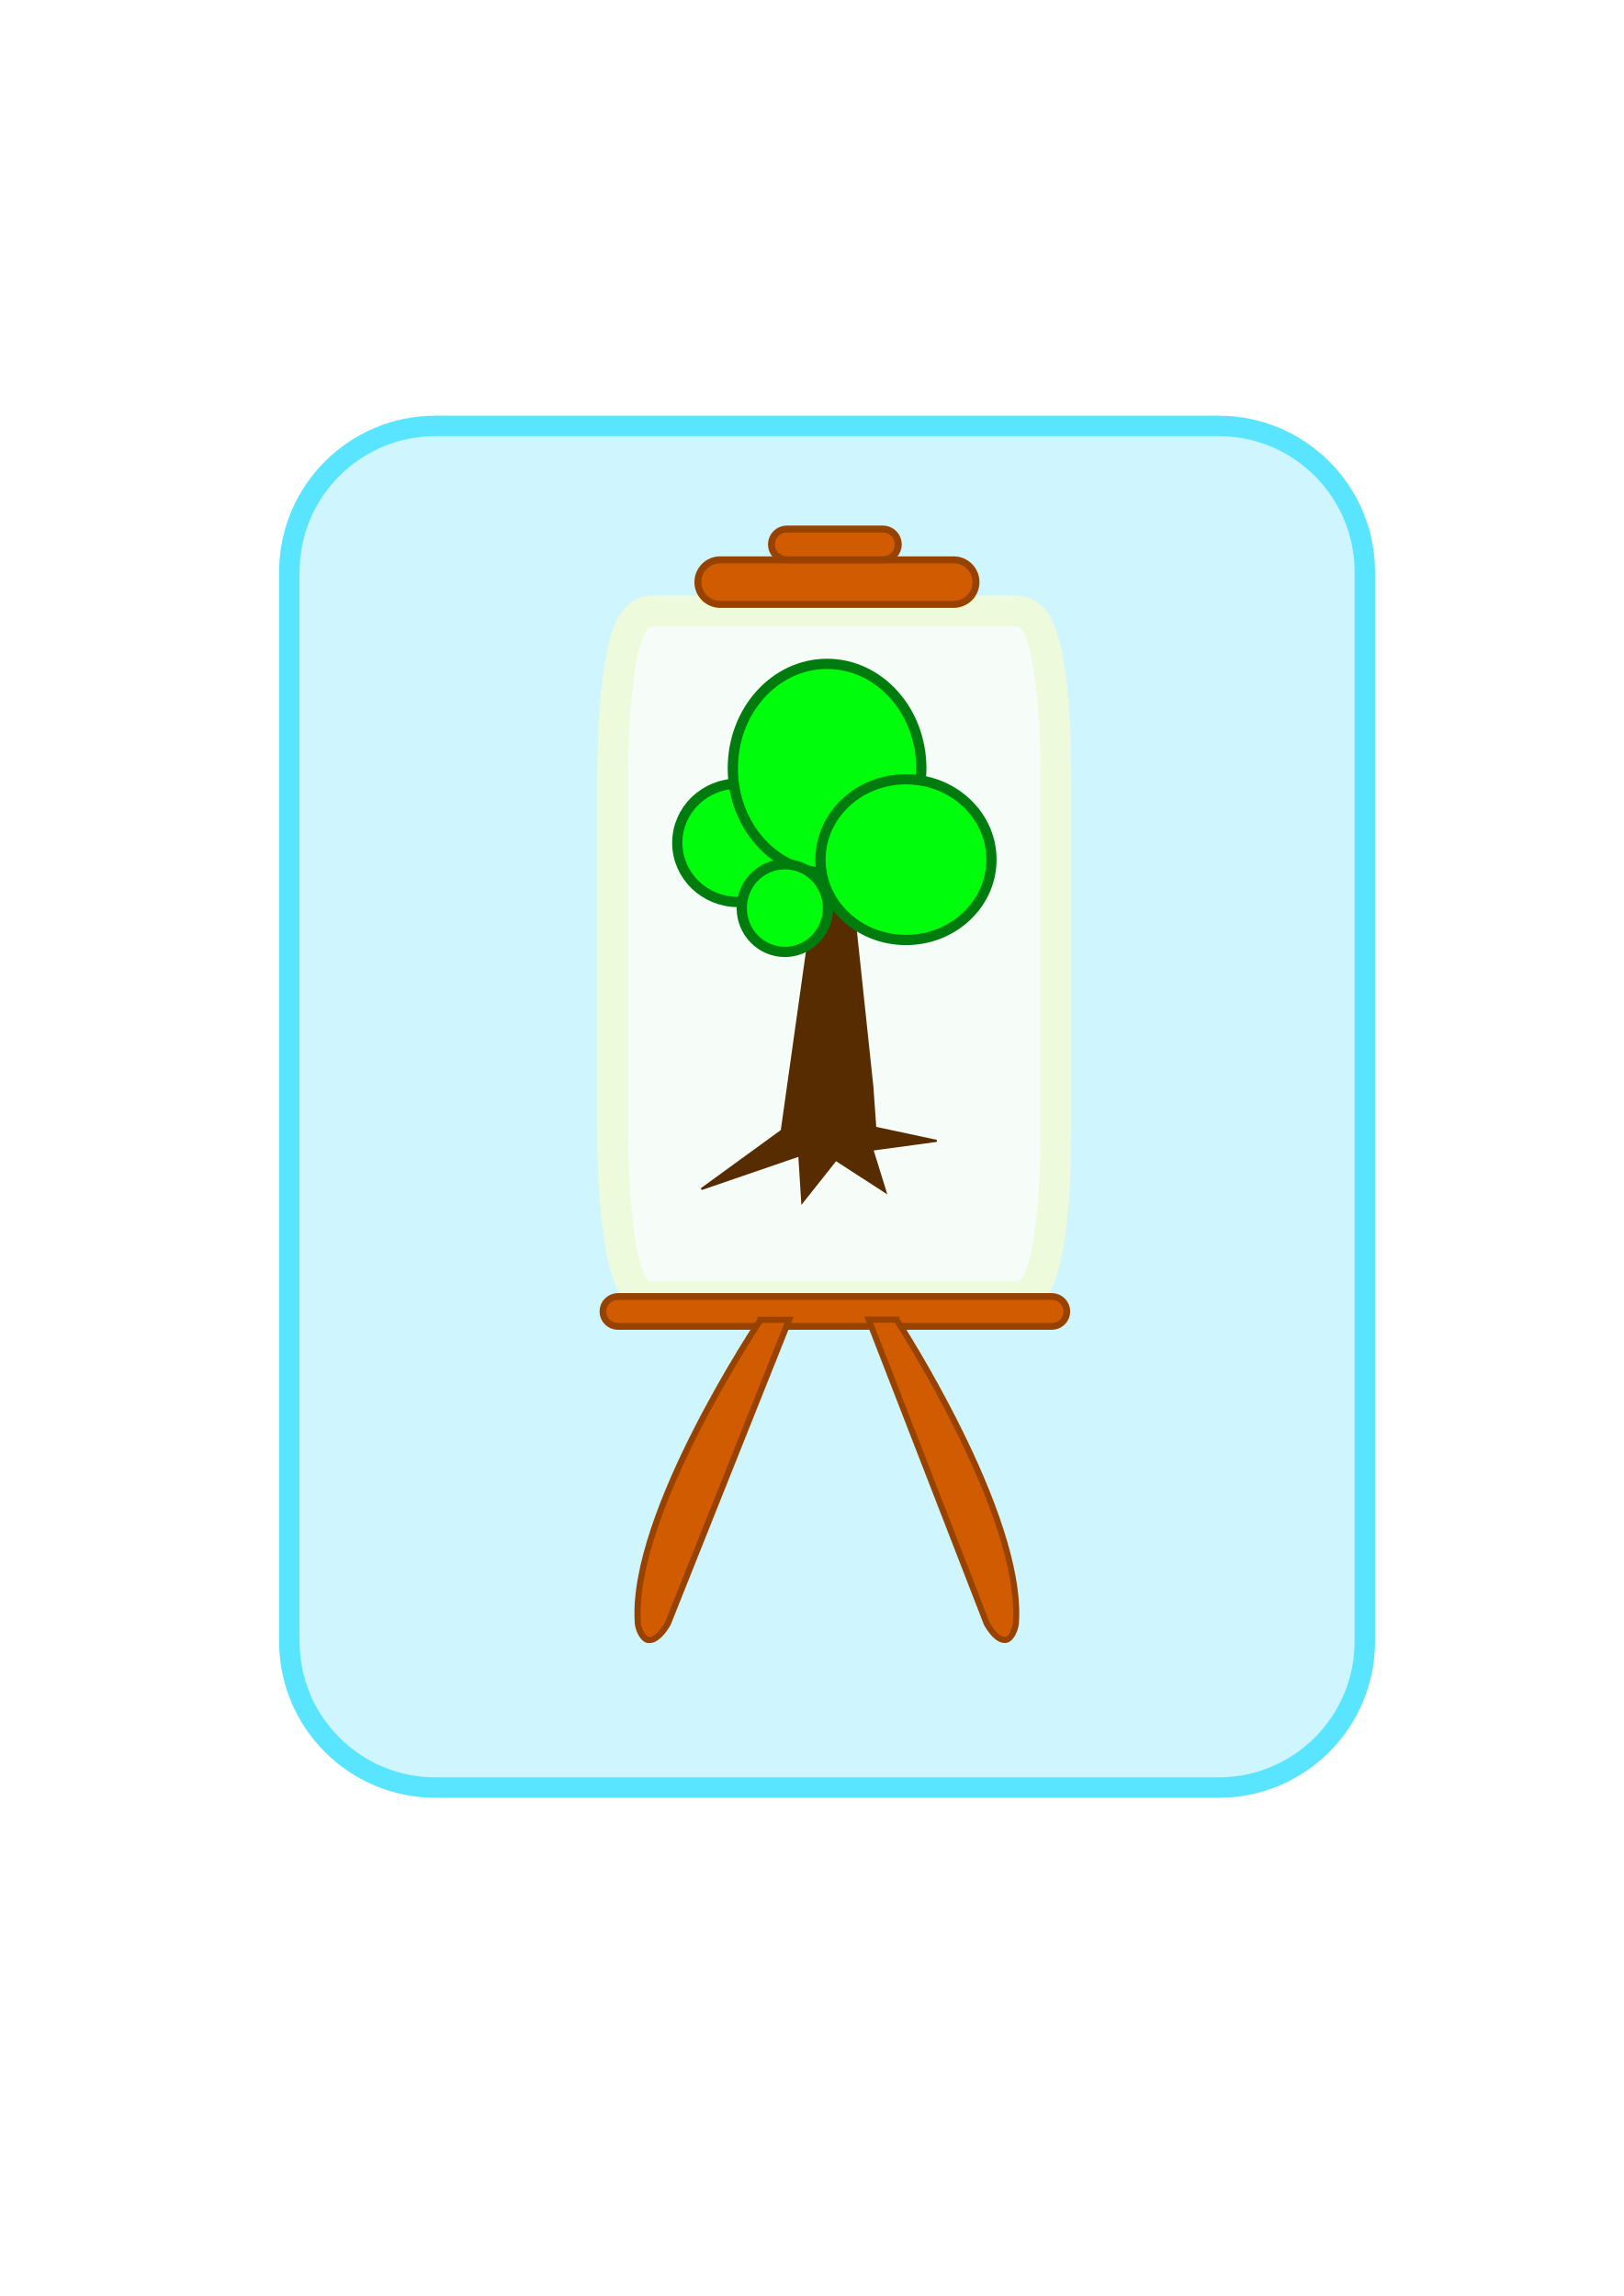
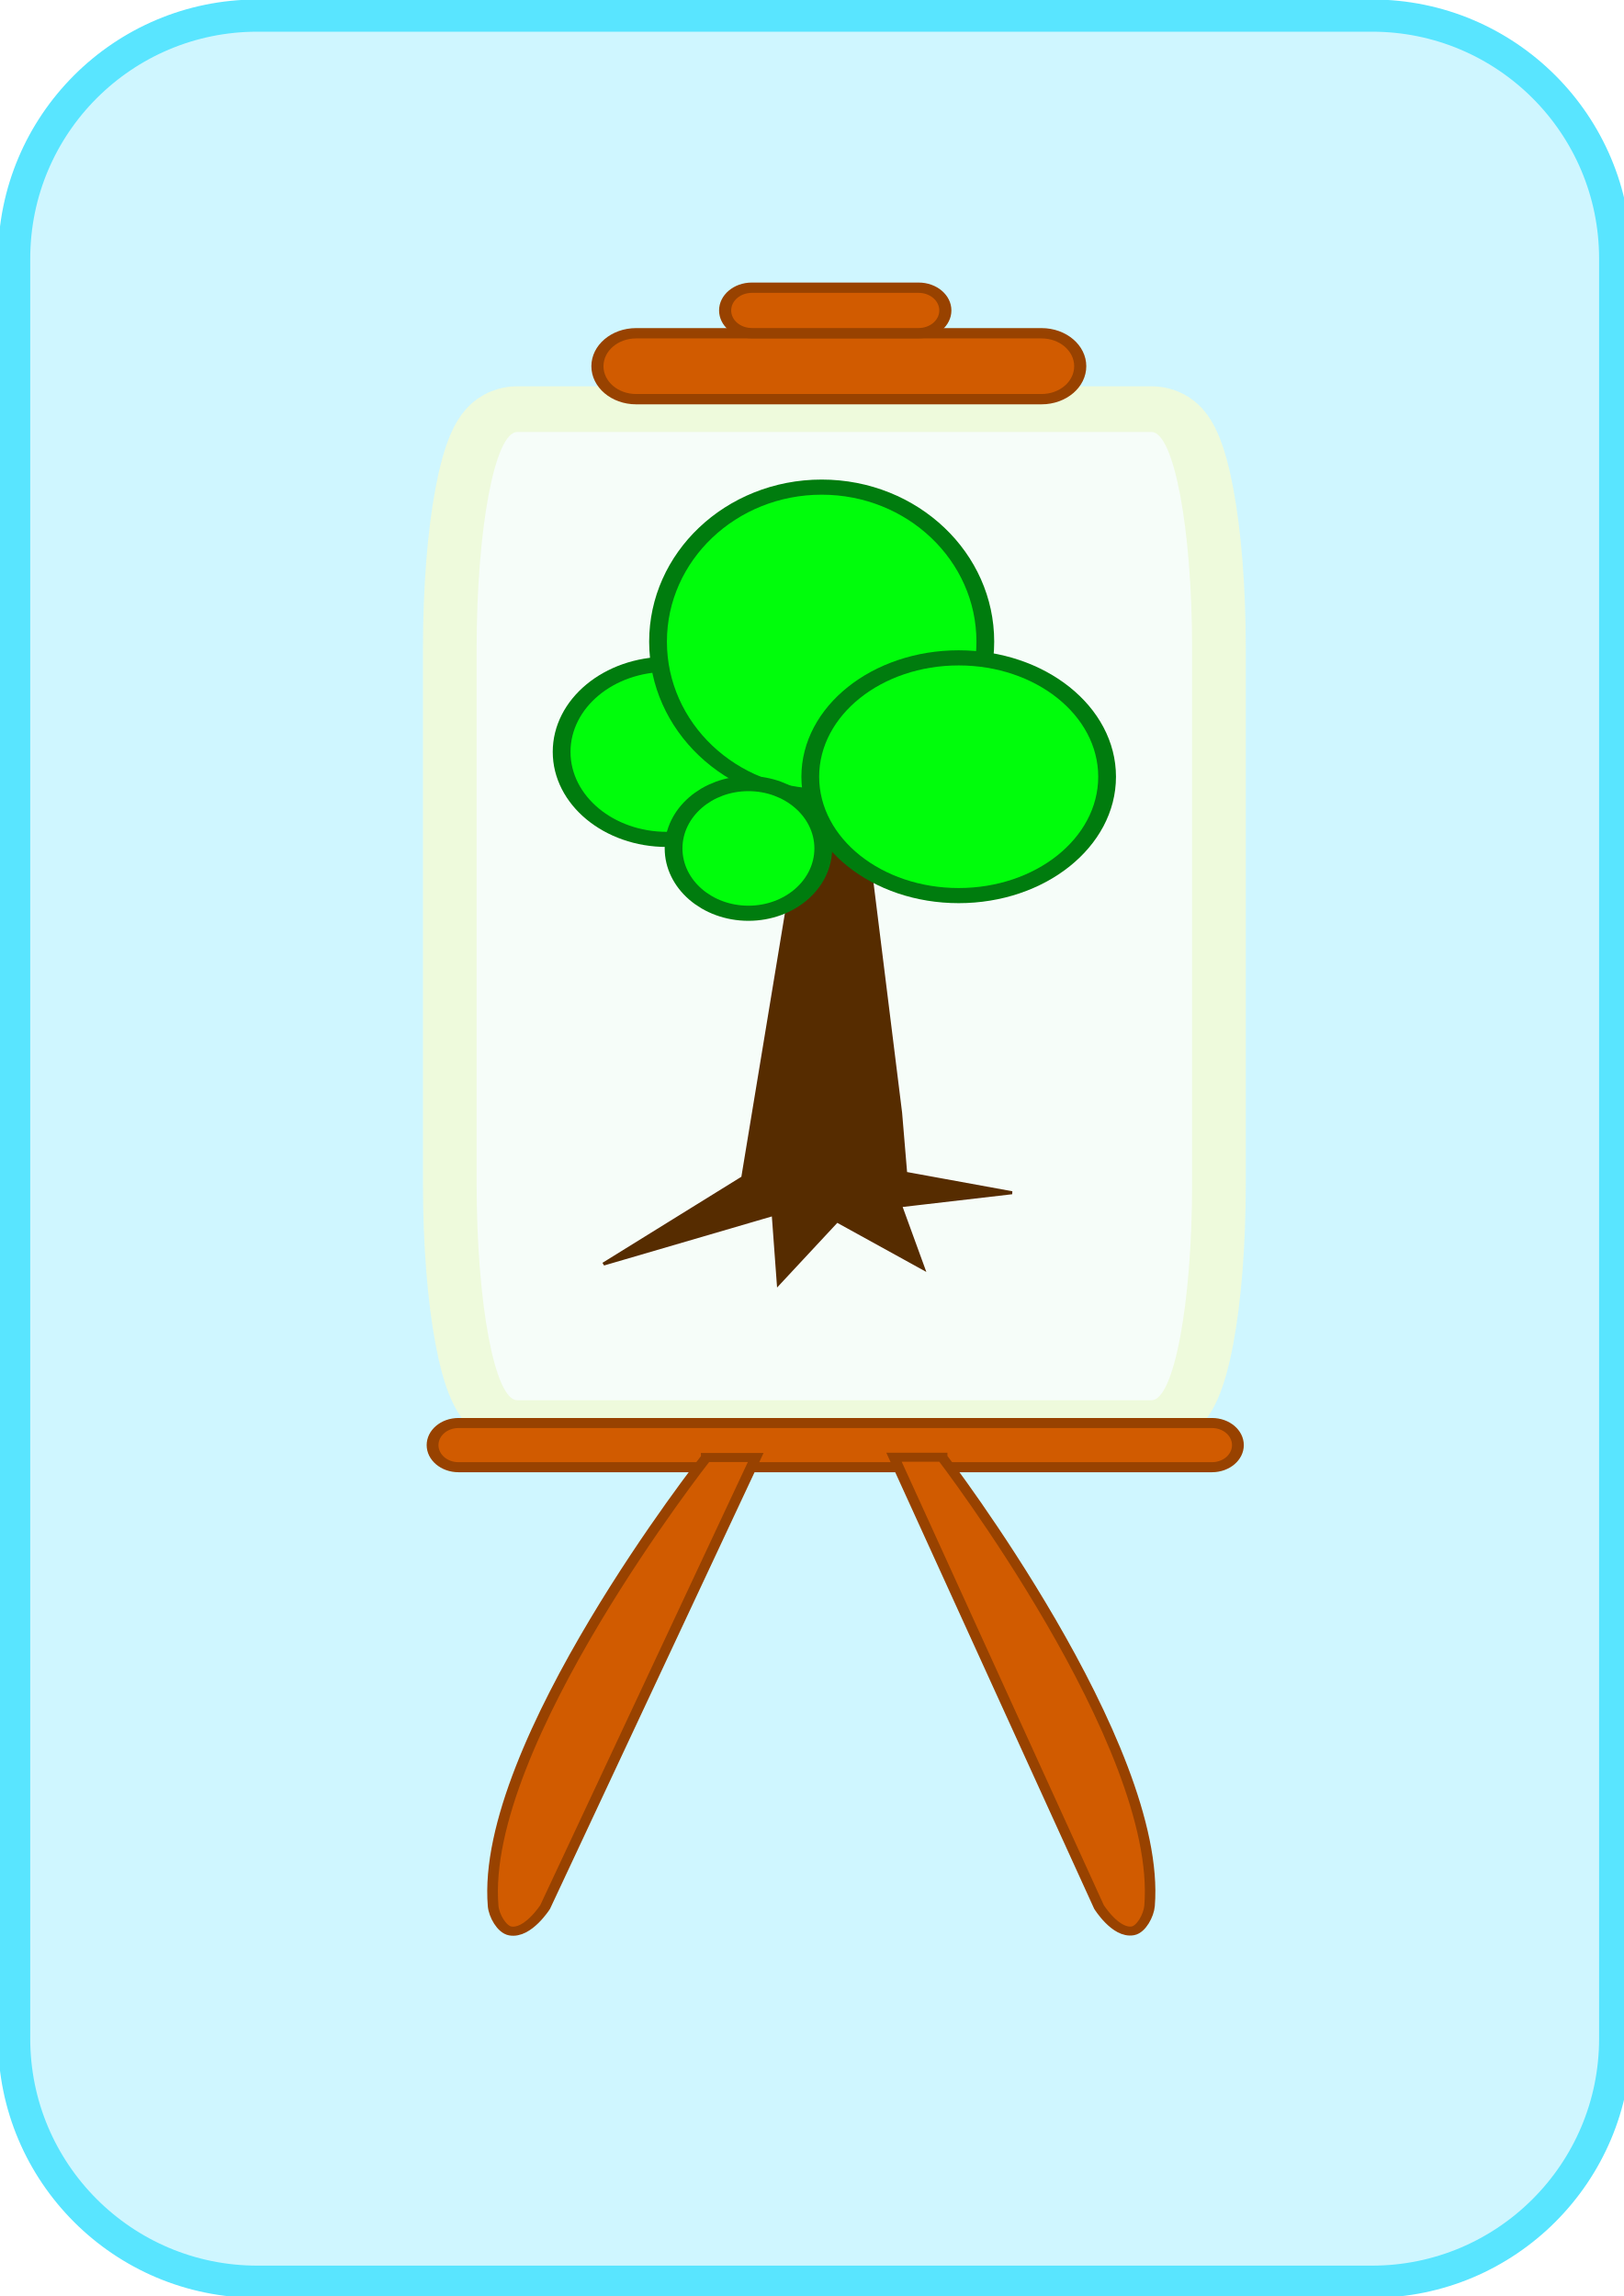
<svg xmlns="http://www.w3.org/2000/svg" xmlns:ns1="http://www.openswatchbook.org/uri/2009/osb" xmlns:xlink="http://www.w3.org/1999/xlink" width="210mm" height="297mm" viewBox="0 0 210 297" version="1.1" id="svg8">
  <defs id="defs2">
    <linearGradient id="linearGradient5990" ns1:paint="solid">
      <stop style="stop-color:#000000;stop-opacity:1;" offset="0" id="stop5988" />
    </linearGradient>
    <linearGradient id="linearGradient4550" ns1:paint="solid">
      <stop style="stop-color:#000000;stop-opacity:1;" offset="0" id="stop4548" />
    </linearGradient>
    <linearGradient id="linearGradient4518">
      <stop style="stop-color:#ff3bf3;stop-opacity:1;" offset="0" id="stop4514" />
      <stop style="stop-color:#ff3bf3;stop-opacity:0;" offset="1" id="stop4516" />
    </linearGradient>
    <linearGradient id="linearGradient4510">
      <stop style="stop-color:#ff3bf3;stop-opacity:1;" offset="0" id="stop4506" />
      <stop style="stop-color:#ff3bf3;stop-opacity:0;" offset="1" id="stop4508" />
    </linearGradient>
    <linearGradient xlink:href="#linearGradient4510" id="linearGradient4512" x1="126.44" y1="165.066" x2="133.115" y2="160.122" gradientUnits="userSpaceOnUse" />
    <linearGradient xlink:href="#linearGradient4518" id="linearGradient4520" x1="126.44" y1="165.066" x2="133.115" y2="160.122" gradientUnits="userSpaceOnUse" />
  </defs>
  <g id="layer1">
-     <rect style="opacity:0.65;fill:#b5f1ff;fill-opacity:1;stroke:#00d7ff;stroke-width:2.646;stroke-linecap:round;stroke-miterlimit:4;stroke-dasharray:none;stroke-opacity:1" id="rect4485" width="139.095" height="176.137" x="37.42" y="55.095" ry="18.899" />
+     <rect style="opacity:0.65;fill:#b5f1ff;fill-opacity:1;stroke:#00d7ff;stroke-width:4.165;stroke-linecap:round;stroke-miterlimit:4;stroke-dasharray:none;stroke-opacity:1" id="rect4485" width="207.073" height="293.138" x="1.827" y="2.017" ry="31.453" />
    <g id="g4530" transform="matrix(1.224037,0,0,1.126473,-26.92365,-18.80859)" />
-     <g id="g4559" transform="translate(0,6.681738)">
+     <g id="g4559" transform="matrix(1.736218,0,0,1.479245,-79.44693,-54.13082)">
      <rect rx="3.024" ry="18.899" y="74.372" x="81.265" height="84.667" width="53.295" id="rect4518" style="opacity:0.808;fill:#fffff8;fill-opacity:1;stroke:#f5fbd4;stroke-width:8;stroke-linecap:square;stroke-linejoin:miter;stroke-miterlimit:4;stroke-dasharray:none;stroke-opacity:1;paint-order:stroke fill markers" />
      <path id="path4526" d="m 90.714,147.132 10.394,-7.56 5.292,-37.609 3.024,-0.189 3.402,32.128 0.378,5.292 7.938,1.701 -8.315,1.134 1.701,5.481 -6.426,-4.158 -4.347,5.481 -0.378,-6.048 z" style="fill:#562c00;fill-opacity:1;stroke:#562c00;stroke-width:0.265px;stroke-linecap:butt;stroke-linejoin:miter;stroke-opacity:1" />
      <ellipse ry="6.993" rx="7.182" cy="102.342" cx="95.439" id="path4528" style="opacity:1;fill:#00fd0b;fill-opacity:1;stroke:#007c0e;stroke-width:2.646;stroke-linecap:square;stroke-linejoin:miter;stroke-miterlimit:4;stroke-dasharray:none;stroke-opacity:1;paint-order:stroke fill markers" />
      <ellipse ry="12.851" rx="11.528" cy="92.704" cx="106.967" id="path4530" style="opacity:1;fill:#00fd0b;fill-opacity:1;stroke:#007c0e;stroke-width:2.646;stroke-linecap:square;stroke-linejoin:miter;stroke-miterlimit:4;stroke-dasharray:none;stroke-opacity:1;paint-order:stroke fill markers" />
      <ellipse ry="9.733" rx="10.394" cy="104.516" cx="117.173" id="path4532" style="opacity:1;fill:#00fd0b;fill-opacity:1;stroke:#007c0e;stroke-width:2.646;stroke-linecap:square;stroke-linejoin:miter;stroke-miterlimit:4;stroke-dasharray:none;stroke-opacity:1;paint-order:stroke fill markers" />
      <ellipse ry="5.008" rx="4.914" cy="110.785" cx="101.51" id="path4534" style="opacity:1;fill:#00fd0b;fill-opacity:1;stroke:#007c0e;stroke-width:2.646;stroke-linecap:square;stroke-linejoin:miter;stroke-miterlimit:4;stroke-dasharray:none;stroke-opacity:1;paint-order:stroke fill markers" />
      <rect ry="2.431" y="66.187" x="90.713" height="4.862" width="35.063" id="rect4647" style="opacity:1;fill:#d15b00;fill-opacity:1;stroke:#984200;stroke-width:1.804;stroke-linecap:square;stroke-linejoin:miter;stroke-miterlimit:4;stroke-dasharray:none;stroke-opacity:1;paint-order:stroke fill markers" />
      <rect ry="1.537" y="62.204" x="100.226" height="3.074" width="15.502" id="rect4512" style="opacity:1;fill:#d15b00;fill-opacity:1;stroke:#984200;stroke-width:1.804;stroke-linecap:square;stroke-linejoin:miter;stroke-miterlimit:4;stroke-dasharray:none;stroke-opacity:1;paint-order:stroke fill markers" />
      <rect ry="1.493" y="161.471" x="78.421" height="2.986" width="59.112" id="rect4514" style="opacity:1;fill:#d15b00;fill-opacity:1;stroke:#984200;stroke-width:1.758;stroke-linecap:square;stroke-linejoin:miter;stroke-miterlimit:4;stroke-dasharray:none;stroke-opacity:1;paint-order:stroke fill markers" />
      <path id="path4516" d="m 98.368,164.047 h 3.685 l -15.686,39.31 c 0,0 -1.291,2.374 -2.605,2.091 -0.631,-0.136 -1.209,-1.345 -1.269,-2.185 -0.996,-14.067 15.875,-39.215 15.875,-39.215 z" style="fill:#d15b00;fill-opacity:1;stroke:#984200;stroke-width:0.794;stroke-linecap:butt;stroke-linejoin:miter;stroke-miterlimit:4;stroke-dasharray:none;stroke-opacity:1" />
      <path id="path4516-3" d="m 115.942,164.023 h -3.587 l 15.266,39.321 c 0,0 1.257,2.375 2.536,2.092 0.615,-0.136 1.177,-1.346 1.235,-2.186 0.97,-14.071 -15.45,-39.226 -15.45,-39.226 z" style="fill:#d15b00;fill-opacity:1;stroke:#984200;stroke-width:0.783;stroke-linecap:butt;stroke-linejoin:miter;stroke-miterlimit:4;stroke-dasharray:none;stroke-opacity:1" />
    </g>
  </g>
</svg>
